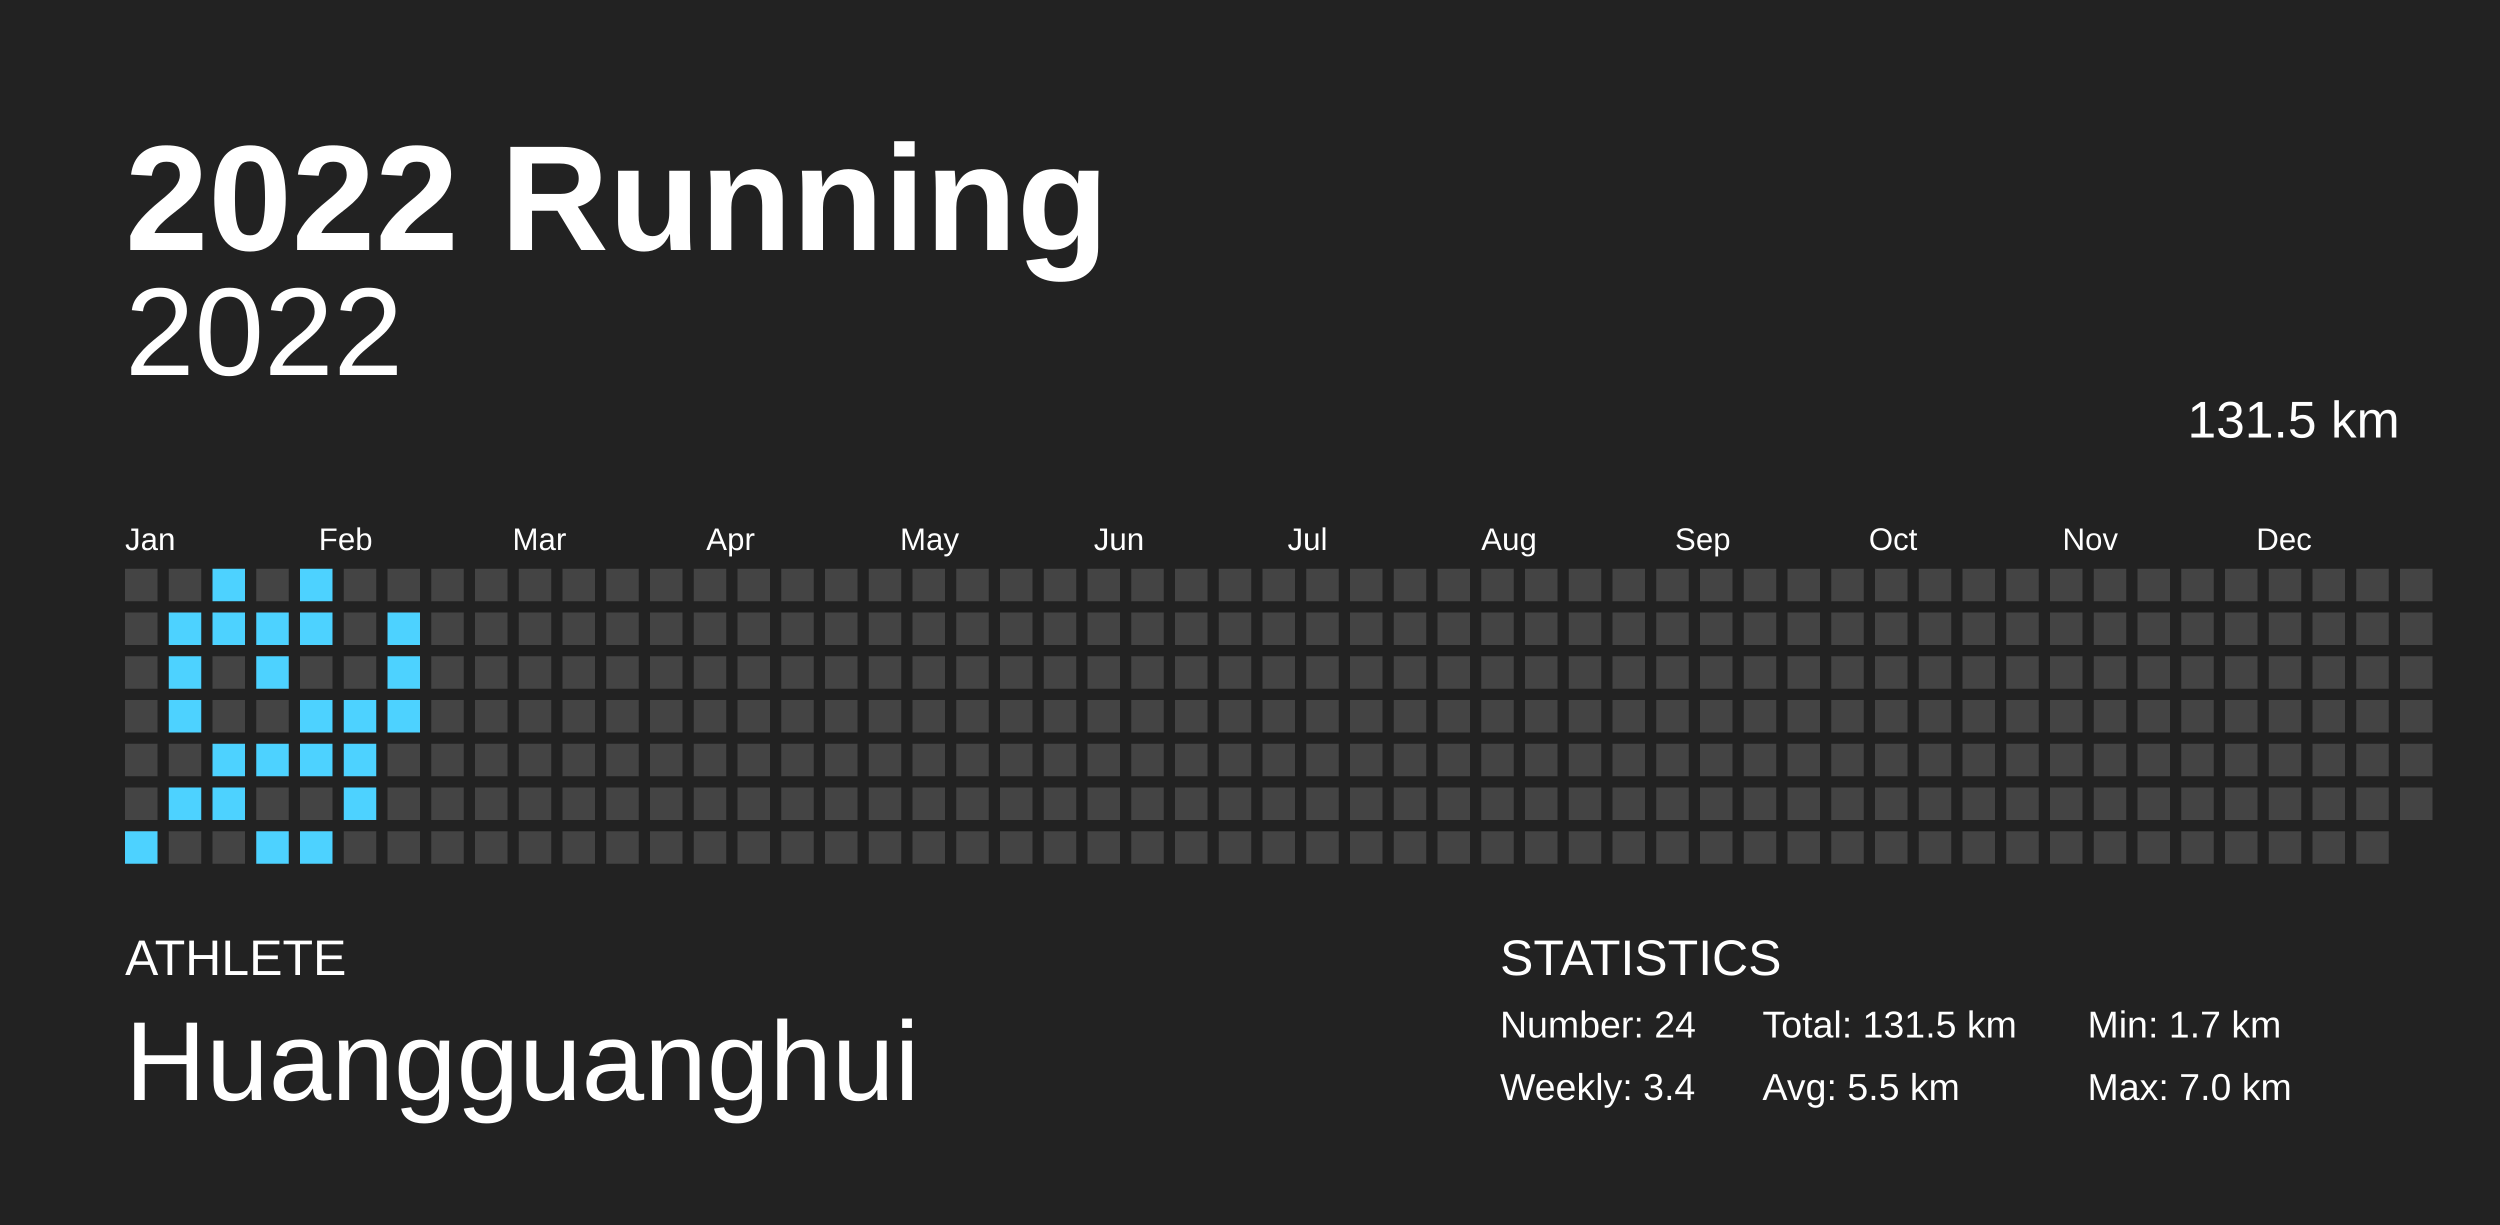
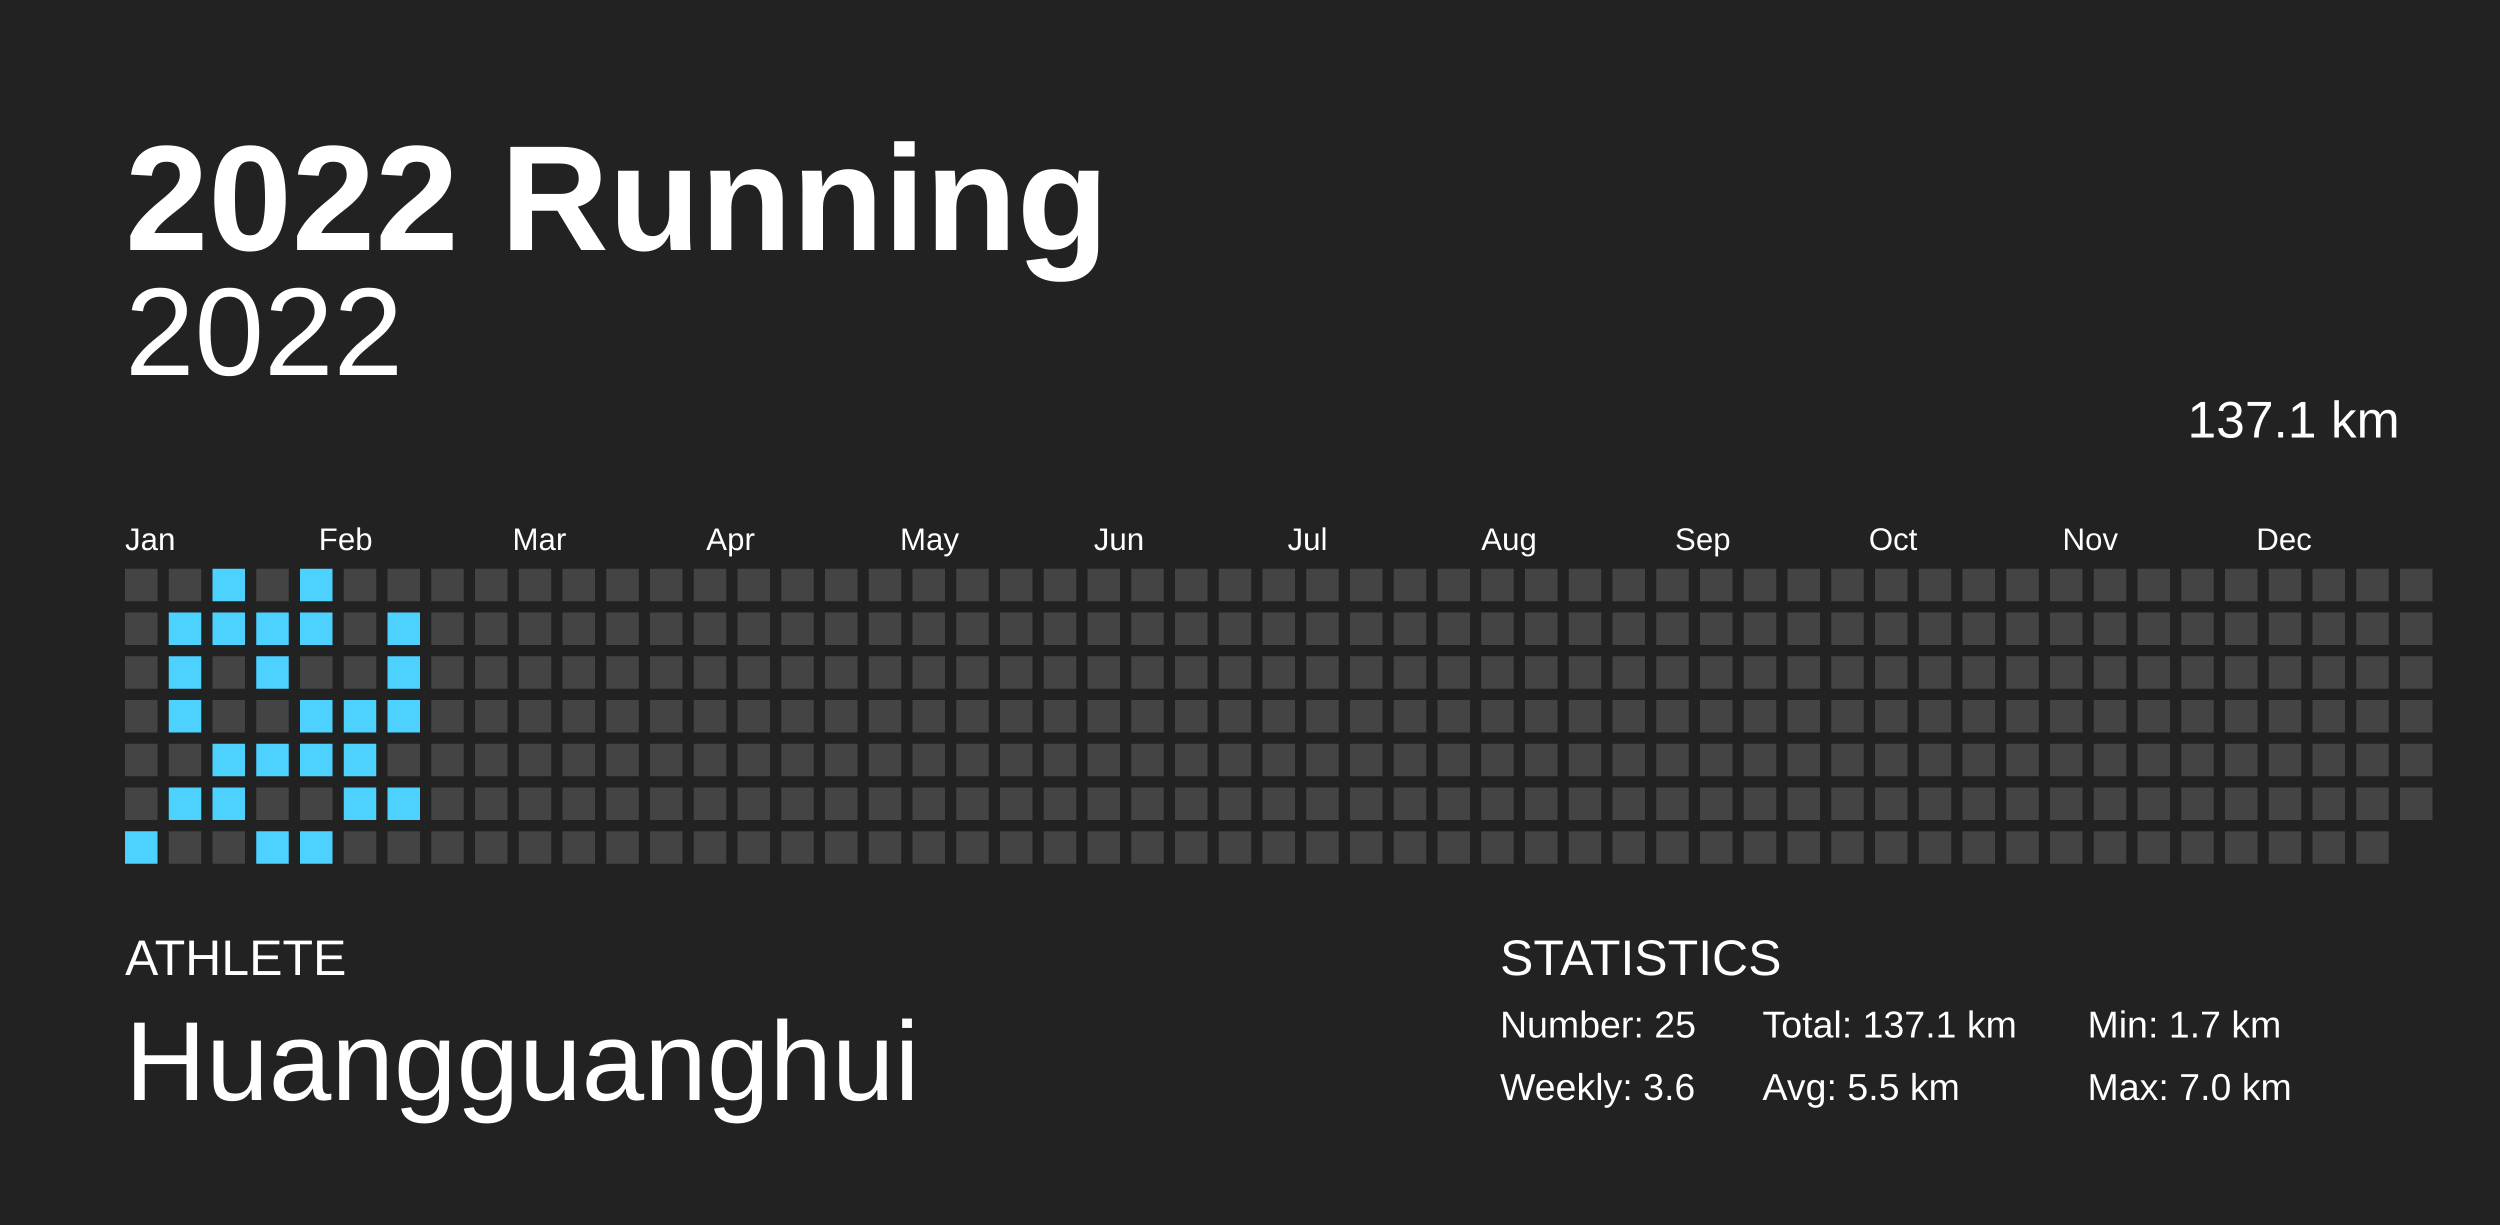
<svg xmlns="http://www.w3.org/2000/svg" baseProfile="full" height="98mm" version="1.1" viewBox="0,0,200,98" width="200mm">
  <defs />
  <rect fill="#222222" height="98" width="200" x="0" y="0" />
  <text fill="#FFFFFF" style="font-size:12px; font-family:Arial; font-weight:bold;" x="10" y="20">2022 Running</text>
  <text fill="#FFFFFF" style="font-size:4px; font-family:Arial" x="10" y="78">ATHLETE</text>
  <text fill="#FFFFFF" style="font-size:9px; font-family:Arial" x="10" y="88">Huangguanghui</text>
  <text fill="#FFFFFF" style="font-size:4px; font-family:Arial" x="120" y="78">STATISTICS</text>
-   <text fill="#FFFFFF" style="font-size:3px; font-family:Arial" x="120" y="83">Number: 24</text>
-   <text fill="#FFFFFF" style="font-size:3px; font-family:Arial" x="120" y="88">Weekly: 3.4</text>
-   <text fill="#FFFFFF" style="font-size:3px; font-family:Arial" x="141" y="83">Total: 131.5 km</text>
+   <text fill="#FFFFFF" style="font-size:3px; font-family:Arial" x="120" y="83">Number: 25</text>
+   <text fill="#FFFFFF" style="font-size:3px; font-family:Arial" x="120" y="88">Weekly: 3.6</text>
+   <text fill="#FFFFFF" style="font-size:3px; font-family:Arial" x="141" y="83">Total: 137.1 km</text>
  <text fill="#FFFFFF" style="font-size:3px; font-family:Arial" x="141" y="88">Avg: 5.5 km</text>
  <text fill="#FFFFFF" style="font-size:3px; font-family:Arial" x="167" y="83">Min: 1.7 km</text>
  <text fill="#FFFFFF" style="font-size:3px; font-family:Arial" x="167" y="88">Max: 7.0 km</text>
  <text alignment-baseline="hanging" fill="#FFFFFF" style="font-size:10.0px; font-family:Arial;" x="10" y="30">2022</text>
-   <text alignment-baseline="hanging" fill="#FFFFFF" style="font-size:4.125px; font-family:Arial;" x="175" y="35">131.5 km</text>
+   <text alignment-baseline="hanging" fill="#FFFFFF" style="font-size:4.125px; font-family:Arial;" x="175" y="35">137.1 km</text>
  <text fill="#FFFFFF" style="font-size:2.5px; font-family:Arial" x="10.0" y="44">Jan</text>
  <text fill="#FFFFFF" style="font-size:2.5px; font-family:Arial" x="25.5" y="44">Feb</text>
  <text fill="#FFFFFF" style="font-size:2.5px; font-family:Arial" x="41.0" y="44">Mar</text>
  <text fill="#FFFFFF" style="font-size:2.5px; font-family:Arial" x="56.5" y="44">Apr</text>
  <text fill="#FFFFFF" style="font-size:2.5px; font-family:Arial" x="72.0" y="44">May</text>
  <text fill="#FFFFFF" style="font-size:2.5px; font-family:Arial" x="87.5" y="44">Jun</text>
  <text fill="#FFFFFF" style="font-size:2.5px; font-family:Arial" x="103.0" y="44">Jul</text>
  <text fill="#FFFFFF" style="font-size:2.5px; font-family:Arial" x="118.5" y="44">Aug</text>
  <text fill="#FFFFFF" style="font-size:2.5px; font-family:Arial" x="134.0" y="44">Sep</text>
  <text fill="#FFFFFF" style="font-size:2.5px; font-family:Arial" x="149.5" y="44">Oct</text>
  <text fill="#FFFFFF" style="font-size:2.5px; font-family:Arial" x="165.0" y="44">Nov</text>
  <text fill="#FFFFFF" style="font-size:2.5px; font-family:Arial" x="180.5" y="44">Dec</text>
  <rect fill="#444444" height="2.6" width="2.6" x="10.0" y="45.5" />
  <rect fill="#444444" height="2.6" width="2.6" x="10.0" y="49.0" />
  <rect fill="#444444" height="2.6" width="2.6" x="10.0" y="52.5" />
  <rect fill="#444444" height="2.6" width="2.6" x="10.0" y="56.0" />
  <rect fill="#444444" height="2.6" width="2.6" x="10.0" y="59.5" />
  <rect fill="#444444" height="2.6" width="2.6" x="10.0" y="63.0" />
  <rect fill="#4dd2ff" height="2.6" width="2.6" x="10.0" y="66.5" />
  <rect fill="#444444" height="2.6" width="2.6" x="13.5" y="45.5" />
  <rect fill="#4dd2ff" height="2.6" width="2.6" x="13.5" y="49.0" />
  <rect fill="#4dd2ff" height="2.6" width="2.6" x="13.5" y="52.5" />
  <rect fill="#4dd2ff" height="2.6" width="2.6" x="13.5" y="56.0" />
  <rect fill="#444444" height="2.6" width="2.6" x="13.5" y="59.5" />
  <rect fill="#4dd2ff" height="2.6" width="2.6" x="13.5" y="63.0" />
  <rect fill="#444444" height="2.6" width="2.6" x="13.5" y="66.5" />
  <rect fill="#4dd2ff" height="2.6" width="2.6" x="17.0" y="45.5" />
  <rect fill="#4dd2ff" height="2.6" width="2.6" x="17.0" y="49.0" />
  <rect fill="#444444" height="2.6" width="2.6" x="17.0" y="52.5" />
  <rect fill="#444444" height="2.6" width="2.6" x="17.0" y="56.0" />
  <rect fill="#4dd2ff" height="2.6" width="2.6" x="17.0" y="59.5" />
  <rect fill="#4dd2ff" height="2.6" width="2.6" x="17.0" y="63.0" />
  <rect fill="#444444" height="2.6" width="2.6" x="17.0" y="66.5" />
  <rect fill="#444444" height="2.6" width="2.6" x="20.5" y="45.5" />
  <rect fill="#4dd2ff" height="2.6" width="2.6" x="20.5" y="49.0" />
  <rect fill="#4dd2ff" height="2.6" width="2.6" x="20.5" y="52.5" />
  <rect fill="#444444" height="2.6" width="2.6" x="20.5" y="56.0" />
  <rect fill="#4dd2ff" height="2.6" width="2.6" x="20.5" y="59.5" />
  <rect fill="#444444" height="2.6" width="2.6" x="20.5" y="63.0" />
  <rect fill="#4dd2ff" height="2.6" width="2.6" x="20.5" y="66.5" />
  <rect fill="#4dd2ff" height="2.6" width="2.6" x="24.0" y="45.5" />
  <rect fill="#4dd2ff" height="2.6" width="2.6" x="24.0" y="49.0" />
  <rect fill="#444444" height="2.6" width="2.6" x="24.0" y="52.5" />
  <rect fill="#4dd2ff" height="2.6" width="2.6" x="24.0" y="56.0" />
  <rect fill="#4dd2ff" height="2.6" width="2.6" x="24.0" y="59.5" />
  <rect fill="#444444" height="2.6" width="2.6" x="24.0" y="63.0" />
  <rect fill="#4dd2ff" height="2.6" width="2.6" x="24.0" y="66.5" />
  <rect fill="#444444" height="2.6" width="2.6" x="27.5" y="45.5" />
  <rect fill="#444444" height="2.6" width="2.6" x="27.5" y="49.0" />
  <rect fill="#444444" height="2.6" width="2.6" x="27.5" y="52.5" />
  <rect fill="#4dd2ff" height="2.6" width="2.6" x="27.5" y="56.0" />
  <rect fill="#4dd2ff" height="2.6" width="2.6" x="27.5" y="59.5" />
  <rect fill="#4dd2ff" height="2.6" width="2.6" x="27.5" y="63.0" />
  <rect fill="#444444" height="2.6" width="2.6" x="27.5" y="66.5" />
  <rect fill="#444444" height="2.6" width="2.6" x="31.0" y="45.5" />
  <rect fill="#4dd2ff" height="2.6" width="2.6" x="31.0" y="49.0" />
  <rect fill="#4dd2ff" height="2.6" width="2.6" x="31.0" y="52.5" />
  <rect fill="#4dd2ff" height="2.6" width="2.6" x="31.0" y="56.0" />
  <rect fill="#444444" height="2.6" width="2.6" x="31.0" y="59.5" />
-   <rect fill="#444444" height="2.6" width="2.6" x="31.0" y="63.0" />
+   <rect fill="#4dd2ff" height="2.6" width="2.6" x="31.0" y="63.0" />
  <rect fill="#444444" height="2.6" width="2.6" x="31.0" y="66.5" />
  <rect fill="#444444" height="2.6" width="2.6" x="34.5" y="45.5" />
  <rect fill="#444444" height="2.6" width="2.6" x="34.5" y="49.0" />
  <rect fill="#444444" height="2.6" width="2.6" x="34.5" y="52.5" />
  <rect fill="#444444" height="2.6" width="2.6" x="34.5" y="56.0" />
  <rect fill="#444444" height="2.6" width="2.6" x="34.5" y="59.5" />
  <rect fill="#444444" height="2.6" width="2.6" x="34.5" y="63.0" />
  <rect fill="#444444" height="2.6" width="2.6" x="34.5" y="66.5" />
  <rect fill="#444444" height="2.6" width="2.6" x="38.0" y="45.5" />
  <rect fill="#444444" height="2.6" width="2.6" x="38.0" y="49.0" />
  <rect fill="#444444" height="2.6" width="2.6" x="38.0" y="52.5" />
  <rect fill="#444444" height="2.6" width="2.6" x="38.0" y="56.0" />
  <rect fill="#444444" height="2.6" width="2.6" x="38.0" y="59.5" />
  <rect fill="#444444" height="2.6" width="2.6" x="38.0" y="63.0" />
  <rect fill="#444444" height="2.6" width="2.6" x="38.0" y="66.5" />
  <rect fill="#444444" height="2.6" width="2.6" x="41.5" y="45.5" />
  <rect fill="#444444" height="2.6" width="2.6" x="41.5" y="49.0" />
  <rect fill="#444444" height="2.6" width="2.6" x="41.5" y="52.5" />
  <rect fill="#444444" height="2.6" width="2.6" x="41.5" y="56.0" />
  <rect fill="#444444" height="2.6" width="2.6" x="41.5" y="59.5" />
  <rect fill="#444444" height="2.6" width="2.6" x="41.5" y="63.0" />
  <rect fill="#444444" height="2.6" width="2.6" x="41.5" y="66.5" />
  <rect fill="#444444" height="2.6" width="2.6" x="45.0" y="45.5" />
  <rect fill="#444444" height="2.6" width="2.6" x="45.0" y="49.0" />
  <rect fill="#444444" height="2.6" width="2.6" x="45.0" y="52.5" />
  <rect fill="#444444" height="2.6" width="2.6" x="45.0" y="56.0" />
  <rect fill="#444444" height="2.6" width="2.6" x="45.0" y="59.5" />
  <rect fill="#444444" height="2.6" width="2.6" x="45.0" y="63.0" />
  <rect fill="#444444" height="2.6" width="2.6" x="45.0" y="66.5" />
  <rect fill="#444444" height="2.6" width="2.6" x="48.5" y="45.5" />
  <rect fill="#444444" height="2.6" width="2.6" x="48.5" y="49.0" />
  <rect fill="#444444" height="2.6" width="2.6" x="48.5" y="52.5" />
  <rect fill="#444444" height="2.6" width="2.6" x="48.5" y="56.0" />
  <rect fill="#444444" height="2.6" width="2.6" x="48.5" y="59.5" />
  <rect fill="#444444" height="2.6" width="2.6" x="48.5" y="63.0" />
  <rect fill="#444444" height="2.6" width="2.6" x="48.5" y="66.5" />
  <rect fill="#444444" height="2.6" width="2.6" x="52.0" y="45.5" />
  <rect fill="#444444" height="2.6" width="2.6" x="52.0" y="49.0" />
  <rect fill="#444444" height="2.6" width="2.6" x="52.0" y="52.5" />
  <rect fill="#444444" height="2.6" width="2.6" x="52.0" y="56.0" />
  <rect fill="#444444" height="2.6" width="2.6" x="52.0" y="59.5" />
  <rect fill="#444444" height="2.6" width="2.6" x="52.0" y="63.0" />
  <rect fill="#444444" height="2.6" width="2.6" x="52.0" y="66.5" />
  <rect fill="#444444" height="2.6" width="2.6" x="55.5" y="45.5" />
  <rect fill="#444444" height="2.6" width="2.6" x="55.5" y="49.0" />
  <rect fill="#444444" height="2.6" width="2.6" x="55.5" y="52.5" />
  <rect fill="#444444" height="2.6" width="2.6" x="55.5" y="56.0" />
  <rect fill="#444444" height="2.6" width="2.6" x="55.5" y="59.5" />
  <rect fill="#444444" height="2.6" width="2.6" x="55.5" y="63.0" />
  <rect fill="#444444" height="2.6" width="2.6" x="55.5" y="66.5" />
  <rect fill="#444444" height="2.6" width="2.6" x="59.0" y="45.5" />
  <rect fill="#444444" height="2.6" width="2.6" x="59.0" y="49.0" />
  <rect fill="#444444" height="2.6" width="2.6" x="59.0" y="52.5" />
  <rect fill="#444444" height="2.6" width="2.6" x="59.0" y="56.0" />
  <rect fill="#444444" height="2.6" width="2.6" x="59.0" y="59.5" />
  <rect fill="#444444" height="2.6" width="2.6" x="59.0" y="63.0" />
  <rect fill="#444444" height="2.6" width="2.6" x="59.0" y="66.5" />
  <rect fill="#444444" height="2.6" width="2.6" x="62.5" y="45.5" />
  <rect fill="#444444" height="2.6" width="2.6" x="62.5" y="49.0" />
  <rect fill="#444444" height="2.6" width="2.6" x="62.5" y="52.5" />
  <rect fill="#444444" height="2.6" width="2.6" x="62.5" y="56.0" />
  <rect fill="#444444" height="2.6" width="2.6" x="62.5" y="59.5" />
  <rect fill="#444444" height="2.6" width="2.6" x="62.5" y="63.0" />
  <rect fill="#444444" height="2.6" width="2.6" x="62.5" y="66.5" />
  <rect fill="#444444" height="2.6" width="2.6" x="66.0" y="45.5" />
  <rect fill="#444444" height="2.6" width="2.6" x="66.0" y="49.0" />
  <rect fill="#444444" height="2.6" width="2.6" x="66.0" y="52.5" />
  <rect fill="#444444" height="2.6" width="2.6" x="66.0" y="56.0" />
  <rect fill="#444444" height="2.6" width="2.6" x="66.0" y="59.5" />
  <rect fill="#444444" height="2.6" width="2.6" x="66.0" y="63.0" />
  <rect fill="#444444" height="2.6" width="2.6" x="66.0" y="66.5" />
  <rect fill="#444444" height="2.6" width="2.6" x="69.5" y="45.5" />
  <rect fill="#444444" height="2.6" width="2.6" x="69.5" y="49.0" />
  <rect fill="#444444" height="2.6" width="2.6" x="69.5" y="52.5" />
  <rect fill="#444444" height="2.6" width="2.6" x="69.5" y="56.0" />
  <rect fill="#444444" height="2.6" width="2.6" x="69.5" y="59.5" />
  <rect fill="#444444" height="2.6" width="2.6" x="69.5" y="63.0" />
  <rect fill="#444444" height="2.6" width="2.6" x="69.5" y="66.5" />
  <rect fill="#444444" height="2.6" width="2.6" x="73.0" y="45.5" />
  <rect fill="#444444" height="2.6" width="2.6" x="73.0" y="49.0" />
  <rect fill="#444444" height="2.6" width="2.6" x="73.0" y="52.5" />
  <rect fill="#444444" height="2.6" width="2.6" x="73.0" y="56.0" />
  <rect fill="#444444" height="2.6" width="2.6" x="73.0" y="59.5" />
  <rect fill="#444444" height="2.6" width="2.6" x="73.0" y="63.0" />
  <rect fill="#444444" height="2.6" width="2.6" x="73.0" y="66.5" />
  <rect fill="#444444" height="2.6" width="2.6" x="76.5" y="45.5" />
  <rect fill="#444444" height="2.6" width="2.6" x="76.5" y="49.0" />
  <rect fill="#444444" height="2.6" width="2.6" x="76.5" y="52.5" />
  <rect fill="#444444" height="2.6" width="2.6" x="76.5" y="56.0" />
  <rect fill="#444444" height="2.6" width="2.6" x="76.5" y="59.5" />
  <rect fill="#444444" height="2.6" width="2.6" x="76.5" y="63.0" />
  <rect fill="#444444" height="2.6" width="2.6" x="76.5" y="66.5" />
  <rect fill="#444444" height="2.6" width="2.6" x="80.0" y="45.5" />
  <rect fill="#444444" height="2.6" width="2.6" x="80.0" y="49.0" />
  <rect fill="#444444" height="2.6" width="2.6" x="80.0" y="52.5" />
  <rect fill="#444444" height="2.6" width="2.6" x="80.0" y="56.0" />
  <rect fill="#444444" height="2.6" width="2.6" x="80.0" y="59.5" />
  <rect fill="#444444" height="2.6" width="2.6" x="80.0" y="63.0" />
  <rect fill="#444444" height="2.6" width="2.6" x="80.0" y="66.5" />
  <rect fill="#444444" height="2.6" width="2.6" x="83.5" y="45.5" />
  <rect fill="#444444" height="2.6" width="2.6" x="83.5" y="49.0" />
  <rect fill="#444444" height="2.6" width="2.6" x="83.5" y="52.5" />
  <rect fill="#444444" height="2.6" width="2.6" x="83.5" y="56.0" />
  <rect fill="#444444" height="2.6" width="2.6" x="83.5" y="59.5" />
  <rect fill="#444444" height="2.6" width="2.6" x="83.5" y="63.0" />
  <rect fill="#444444" height="2.6" width="2.6" x="83.5" y="66.5" />
  <rect fill="#444444" height="2.6" width="2.6" x="87.0" y="45.5" />
  <rect fill="#444444" height="2.6" width="2.6" x="87.0" y="49.0" />
  <rect fill="#444444" height="2.6" width="2.6" x="87.0" y="52.5" />
  <rect fill="#444444" height="2.6" width="2.6" x="87.0" y="56.0" />
  <rect fill="#444444" height="2.6" width="2.6" x="87.0" y="59.5" />
  <rect fill="#444444" height="2.6" width="2.6" x="87.0" y="63.0" />
  <rect fill="#444444" height="2.6" width="2.6" x="87.0" y="66.5" />
  <rect fill="#444444" height="2.6" width="2.6" x="90.5" y="45.5" />
  <rect fill="#444444" height="2.6" width="2.6" x="90.5" y="49.0" />
  <rect fill="#444444" height="2.6" width="2.6" x="90.5" y="52.5" />
  <rect fill="#444444" height="2.6" width="2.6" x="90.5" y="56.0" />
  <rect fill="#444444" height="2.6" width="2.6" x="90.5" y="59.5" />
  <rect fill="#444444" height="2.6" width="2.6" x="90.5" y="63.0" />
  <rect fill="#444444" height="2.6" width="2.6" x="90.5" y="66.5" />
  <rect fill="#444444" height="2.6" width="2.6" x="94.0" y="45.5" />
  <rect fill="#444444" height="2.6" width="2.6" x="94.0" y="49.0" />
  <rect fill="#444444" height="2.6" width="2.6" x="94.0" y="52.5" />
  <rect fill="#444444" height="2.6" width="2.6" x="94.0" y="56.0" />
  <rect fill="#444444" height="2.6" width="2.6" x="94.0" y="59.5" />
  <rect fill="#444444" height="2.6" width="2.6" x="94.0" y="63.0" />
  <rect fill="#444444" height="2.6" width="2.6" x="94.0" y="66.5" />
  <rect fill="#444444" height="2.6" width="2.6" x="97.5" y="45.5" />
  <rect fill="#444444" height="2.6" width="2.6" x="97.5" y="49.0" />
  <rect fill="#444444" height="2.6" width="2.6" x="97.5" y="52.5" />
  <rect fill="#444444" height="2.6" width="2.6" x="97.5" y="56.0" />
  <rect fill="#444444" height="2.6" width="2.6" x="97.5" y="59.5" />
  <rect fill="#444444" height="2.6" width="2.6" x="97.5" y="63.0" />
  <rect fill="#444444" height="2.6" width="2.6" x="97.5" y="66.5" />
  <rect fill="#444444" height="2.6" width="2.6" x="101.0" y="45.5" />
  <rect fill="#444444" height="2.6" width="2.6" x="101.0" y="49.0" />
  <rect fill="#444444" height="2.6" width="2.6" x="101.0" y="52.5" />
  <rect fill="#444444" height="2.6" width="2.6" x="101.0" y="56.0" />
  <rect fill="#444444" height="2.6" width="2.6" x="101.0" y="59.5" />
  <rect fill="#444444" height="2.6" width="2.6" x="101.0" y="63.0" />
  <rect fill="#444444" height="2.6" width="2.6" x="101.0" y="66.5" />
  <rect fill="#444444" height="2.6" width="2.6" x="104.5" y="45.5" />
  <rect fill="#444444" height="2.6" width="2.6" x="104.5" y="49.0" />
  <rect fill="#444444" height="2.6" width="2.6" x="104.5" y="52.5" />
  <rect fill="#444444" height="2.6" width="2.6" x="104.5" y="56.0" />
  <rect fill="#444444" height="2.6" width="2.6" x="104.5" y="59.5" />
  <rect fill="#444444" height="2.6" width="2.6" x="104.5" y="63.0" />
  <rect fill="#444444" height="2.6" width="2.6" x="104.5" y="66.5" />
  <rect fill="#444444" height="2.6" width="2.6" x="108.0" y="45.5" />
  <rect fill="#444444" height="2.6" width="2.6" x="108.0" y="49.0" />
  <rect fill="#444444" height="2.6" width="2.6" x="108.0" y="52.5" />
  <rect fill="#444444" height="2.6" width="2.6" x="108.0" y="56.0" />
  <rect fill="#444444" height="2.6" width="2.6" x="108.0" y="59.5" />
  <rect fill="#444444" height="2.6" width="2.6" x="108.0" y="63.0" />
  <rect fill="#444444" height="2.6" width="2.6" x="108.0" y="66.5" />
  <rect fill="#444444" height="2.6" width="2.6" x="111.5" y="45.5" />
  <rect fill="#444444" height="2.6" width="2.6" x="111.5" y="49.0" />
  <rect fill="#444444" height="2.6" width="2.6" x="111.5" y="52.5" />
  <rect fill="#444444" height="2.6" width="2.6" x="111.5" y="56.0" />
  <rect fill="#444444" height="2.6" width="2.6" x="111.5" y="59.5" />
  <rect fill="#444444" height="2.6" width="2.6" x="111.5" y="63.0" />
  <rect fill="#444444" height="2.6" width="2.6" x="111.5" y="66.5" />
  <rect fill="#444444" height="2.6" width="2.6" x="115.0" y="45.5" />
  <rect fill="#444444" height="2.6" width="2.6" x="115.0" y="49.0" />
  <rect fill="#444444" height="2.6" width="2.6" x="115.0" y="52.5" />
  <rect fill="#444444" height="2.6" width="2.6" x="115.0" y="56.0" />
  <rect fill="#444444" height="2.6" width="2.6" x="115.0" y="59.5" />
  <rect fill="#444444" height="2.6" width="2.6" x="115.0" y="63.0" />
  <rect fill="#444444" height="2.6" width="2.6" x="115.0" y="66.5" />
  <rect fill="#444444" height="2.6" width="2.6" x="118.5" y="45.5" />
  <rect fill="#444444" height="2.6" width="2.6" x="118.5" y="49.0" />
  <rect fill="#444444" height="2.6" width="2.6" x="118.5" y="52.5" />
  <rect fill="#444444" height="2.6" width="2.6" x="118.5" y="56.0" />
  <rect fill="#444444" height="2.6" width="2.6" x="118.5" y="59.5" />
  <rect fill="#444444" height="2.6" width="2.6" x="118.5" y="63.0" />
  <rect fill="#444444" height="2.6" width="2.6" x="118.5" y="66.5" />
  <rect fill="#444444" height="2.6" width="2.6" x="122.0" y="45.5" />
  <rect fill="#444444" height="2.6" width="2.6" x="122.0" y="49.0" />
  <rect fill="#444444" height="2.6" width="2.6" x="122.0" y="52.5" />
  <rect fill="#444444" height="2.6" width="2.6" x="122.0" y="56.0" />
  <rect fill="#444444" height="2.6" width="2.6" x="122.0" y="59.5" />
  <rect fill="#444444" height="2.6" width="2.6" x="122.0" y="63.0" />
  <rect fill="#444444" height="2.6" width="2.6" x="122.0" y="66.5" />
  <rect fill="#444444" height="2.6" width="2.6" x="125.5" y="45.5" />
  <rect fill="#444444" height="2.6" width="2.6" x="125.5" y="49.0" />
  <rect fill="#444444" height="2.6" width="2.6" x="125.5" y="52.5" />
  <rect fill="#444444" height="2.6" width="2.6" x="125.5" y="56.0" />
  <rect fill="#444444" height="2.6" width="2.6" x="125.5" y="59.5" />
  <rect fill="#444444" height="2.6" width="2.6" x="125.5" y="63.0" />
  <rect fill="#444444" height="2.6" width="2.6" x="125.5" y="66.5" />
  <rect fill="#444444" height="2.6" width="2.6" x="129.0" y="45.5" />
  <rect fill="#444444" height="2.6" width="2.6" x="129.0" y="49.0" />
  <rect fill="#444444" height="2.6" width="2.6" x="129.0" y="52.5" />
  <rect fill="#444444" height="2.6" width="2.6" x="129.0" y="56.0" />
  <rect fill="#444444" height="2.6" width="2.6" x="129.0" y="59.5" />
  <rect fill="#444444" height="2.6" width="2.6" x="129.0" y="63.0" />
  <rect fill="#444444" height="2.6" width="2.6" x="129.0" y="66.5" />
  <rect fill="#444444" height="2.6" width="2.6" x="132.5" y="45.5" />
  <rect fill="#444444" height="2.6" width="2.6" x="132.5" y="49.0" />
  <rect fill="#444444" height="2.6" width="2.6" x="132.5" y="52.5" />
  <rect fill="#444444" height="2.6" width="2.6" x="132.5" y="56.0" />
  <rect fill="#444444" height="2.6" width="2.6" x="132.5" y="59.5" />
  <rect fill="#444444" height="2.6" width="2.6" x="132.5" y="63.0" />
  <rect fill="#444444" height="2.6" width="2.6" x="132.5" y="66.5" />
  <rect fill="#444444" height="2.6" width="2.6" x="136.0" y="45.5" />
  <rect fill="#444444" height="2.6" width="2.6" x="136.0" y="49.0" />
  <rect fill="#444444" height="2.6" width="2.6" x="136.0" y="52.5" />
  <rect fill="#444444" height="2.6" width="2.6" x="136.0" y="56.0" />
  <rect fill="#444444" height="2.6" width="2.6" x="136.0" y="59.5" />
  <rect fill="#444444" height="2.6" width="2.6" x="136.0" y="63.0" />
  <rect fill="#444444" height="2.6" width="2.6" x="136.0" y="66.5" />
  <rect fill="#444444" height="2.6" width="2.6" x="139.5" y="45.5" />
  <rect fill="#444444" height="2.6" width="2.6" x="139.5" y="49.0" />
  <rect fill="#444444" height="2.6" width="2.6" x="139.5" y="52.5" />
  <rect fill="#444444" height="2.6" width="2.6" x="139.5" y="56.0" />
  <rect fill="#444444" height="2.6" width="2.6" x="139.5" y="59.5" />
  <rect fill="#444444" height="2.6" width="2.6" x="139.5" y="63.0" />
  <rect fill="#444444" height="2.6" width="2.6" x="139.5" y="66.5" />
  <rect fill="#444444" height="2.6" width="2.6" x="143.0" y="45.5" />
  <rect fill="#444444" height="2.6" width="2.6" x="143.0" y="49.0" />
  <rect fill="#444444" height="2.6" width="2.6" x="143.0" y="52.5" />
  <rect fill="#444444" height="2.6" width="2.6" x="143.0" y="56.0" />
  <rect fill="#444444" height="2.6" width="2.6" x="143.0" y="59.5" />
  <rect fill="#444444" height="2.6" width="2.6" x="143.0" y="63.0" />
  <rect fill="#444444" height="2.6" width="2.6" x="143.0" y="66.5" />
  <rect fill="#444444" height="2.6" width="2.6" x="146.5" y="45.5" />
  <rect fill="#444444" height="2.6" width="2.6" x="146.5" y="49.0" />
  <rect fill="#444444" height="2.6" width="2.6" x="146.5" y="52.5" />
  <rect fill="#444444" height="2.6" width="2.6" x="146.5" y="56.0" />
  <rect fill="#444444" height="2.6" width="2.6" x="146.5" y="59.5" />
  <rect fill="#444444" height="2.6" width="2.6" x="146.5" y="63.0" />
  <rect fill="#444444" height="2.6" width="2.6" x="146.5" y="66.5" />
  <rect fill="#444444" height="2.6" width="2.6" x="150.0" y="45.5" />
  <rect fill="#444444" height="2.6" width="2.6" x="150.0" y="49.0" />
  <rect fill="#444444" height="2.6" width="2.6" x="150.0" y="52.5" />
  <rect fill="#444444" height="2.6" width="2.6" x="150.0" y="56.0" />
  <rect fill="#444444" height="2.6" width="2.6" x="150.0" y="59.5" />
  <rect fill="#444444" height="2.6" width="2.6" x="150.0" y="63.0" />
  <rect fill="#444444" height="2.6" width="2.6" x="150.0" y="66.5" />
  <rect fill="#444444" height="2.6" width="2.6" x="153.5" y="45.5" />
  <rect fill="#444444" height="2.6" width="2.6" x="153.5" y="49.0" />
  <rect fill="#444444" height="2.6" width="2.6" x="153.5" y="52.5" />
  <rect fill="#444444" height="2.6" width="2.6" x="153.5" y="56.0" />
  <rect fill="#444444" height="2.6" width="2.6" x="153.5" y="59.5" />
  <rect fill="#444444" height="2.6" width="2.6" x="153.5" y="63.0" />
  <rect fill="#444444" height="2.6" width="2.6" x="153.5" y="66.5" />
  <rect fill="#444444" height="2.6" width="2.6" x="157.0" y="45.5" />
  <rect fill="#444444" height="2.6" width="2.6" x="157.0" y="49.0" />
  <rect fill="#444444" height="2.6" width="2.6" x="157.0" y="52.5" />
  <rect fill="#444444" height="2.6" width="2.6" x="157.0" y="56.0" />
  <rect fill="#444444" height="2.6" width="2.6" x="157.0" y="59.5" />
  <rect fill="#444444" height="2.6" width="2.6" x="157.0" y="63.0" />
  <rect fill="#444444" height="2.6" width="2.6" x="157.0" y="66.5" />
  <rect fill="#444444" height="2.6" width="2.6" x="160.5" y="45.5" />
  <rect fill="#444444" height="2.6" width="2.6" x="160.5" y="49.0" />
  <rect fill="#444444" height="2.6" width="2.6" x="160.5" y="52.5" />
  <rect fill="#444444" height="2.6" width="2.6" x="160.5" y="56.0" />
  <rect fill="#444444" height="2.6" width="2.6" x="160.5" y="59.5" />
  <rect fill="#444444" height="2.6" width="2.6" x="160.5" y="63.0" />
  <rect fill="#444444" height="2.6" width="2.6" x="160.5" y="66.5" />
  <rect fill="#444444" height="2.6" width="2.6" x="164.0" y="45.5" />
  <rect fill="#444444" height="2.6" width="2.6" x="164.0" y="49.0" />
  <rect fill="#444444" height="2.6" width="2.6" x="164.0" y="52.5" />
  <rect fill="#444444" height="2.6" width="2.6" x="164.0" y="56.0" />
  <rect fill="#444444" height="2.6" width="2.6" x="164.0" y="59.5" />
  <rect fill="#444444" height="2.6" width="2.6" x="164.0" y="63.0" />
  <rect fill="#444444" height="2.6" width="2.6" x="164.0" y="66.5" />
  <rect fill="#444444" height="2.6" width="2.6" x="167.5" y="45.5" />
  <rect fill="#444444" height="2.6" width="2.6" x="167.5" y="49.0" />
  <rect fill="#444444" height="2.6" width="2.6" x="167.5" y="52.5" />
  <rect fill="#444444" height="2.6" width="2.6" x="167.5" y="56.0" />
  <rect fill="#444444" height="2.6" width="2.6" x="167.5" y="59.5" />
  <rect fill="#444444" height="2.6" width="2.6" x="167.5" y="63.0" />
  <rect fill="#444444" height="2.6" width="2.6" x="167.5" y="66.5" />
  <rect fill="#444444" height="2.6" width="2.6" x="171.0" y="45.5" />
  <rect fill="#444444" height="2.6" width="2.6" x="171.0" y="49.0" />
  <rect fill="#444444" height="2.6" width="2.6" x="171.0" y="52.5" />
  <rect fill="#444444" height="2.6" width="2.6" x="171.0" y="56.0" />
  <rect fill="#444444" height="2.6" width="2.6" x="171.0" y="59.5" />
  <rect fill="#444444" height="2.6" width="2.6" x="171.0" y="63.0" />
  <rect fill="#444444" height="2.6" width="2.6" x="171.0" y="66.5" />
  <rect fill="#444444" height="2.6" width="2.6" x="174.5" y="45.5" />
  <rect fill="#444444" height="2.6" width="2.6" x="174.5" y="49.0" />
  <rect fill="#444444" height="2.6" width="2.6" x="174.5" y="52.5" />
  <rect fill="#444444" height="2.6" width="2.6" x="174.5" y="56.0" />
  <rect fill="#444444" height="2.6" width="2.6" x="174.5" y="59.5" />
  <rect fill="#444444" height="2.6" width="2.6" x="174.5" y="63.0" />
  <rect fill="#444444" height="2.6" width="2.6" x="174.5" y="66.5" />
  <rect fill="#444444" height="2.6" width="2.6" x="178.0" y="45.5" />
  <rect fill="#444444" height="2.6" width="2.6" x="178.0" y="49.0" />
  <rect fill="#444444" height="2.6" width="2.6" x="178.0" y="52.5" />
  <rect fill="#444444" height="2.6" width="2.6" x="178.0" y="56.0" />
  <rect fill="#444444" height="2.6" width="2.6" x="178.0" y="59.5" />
  <rect fill="#444444" height="2.6" width="2.6" x="178.0" y="63.0" />
  <rect fill="#444444" height="2.6" width="2.6" x="178.0" y="66.5" />
  <rect fill="#444444" height="2.6" width="2.6" x="181.5" y="45.5" />
  <rect fill="#444444" height="2.6" width="2.6" x="181.5" y="49.0" />
  <rect fill="#444444" height="2.6" width="2.6" x="181.5" y="52.5" />
  <rect fill="#444444" height="2.6" width="2.6" x="181.5" y="56.0" />
  <rect fill="#444444" height="2.6" width="2.6" x="181.5" y="59.5" />
  <rect fill="#444444" height="2.6" width="2.6" x="181.5" y="63.0" />
  <rect fill="#444444" height="2.6" width="2.6" x="181.5" y="66.5" />
  <rect fill="#444444" height="2.6" width="2.6" x="185.0" y="45.5" />
  <rect fill="#444444" height="2.6" width="2.6" x="185.0" y="49.0" />
  <rect fill="#444444" height="2.6" width="2.6" x="185.0" y="52.5" />
  <rect fill="#444444" height="2.6" width="2.6" x="185.0" y="56.0" />
  <rect fill="#444444" height="2.6" width="2.6" x="185.0" y="59.5" />
  <rect fill="#444444" height="2.6" width="2.6" x="185.0" y="63.0" />
  <rect fill="#444444" height="2.6" width="2.6" x="185.0" y="66.5" />
  <rect fill="#444444" height="2.6" width="2.6" x="188.5" y="45.5" />
  <rect fill="#444444" height="2.6" width="2.6" x="188.5" y="49.0" />
  <rect fill="#444444" height="2.6" width="2.6" x="188.5" y="52.5" />
  <rect fill="#444444" height="2.6" width="2.6" x="188.5" y="56.0" />
  <rect fill="#444444" height="2.6" width="2.6" x="188.5" y="59.5" />
  <rect fill="#444444" height="2.6" width="2.6" x="188.5" y="63.0" />
  <rect fill="#444444" height="2.6" width="2.6" x="188.5" y="66.5" />
  <rect fill="#444444" height="2.6" width="2.6" x="192.0" y="45.5" />
  <rect fill="#444444" height="2.6" width="2.6" x="192.0" y="49.0" />
  <rect fill="#444444" height="2.6" width="2.6" x="192.0" y="52.5" />
  <rect fill="#444444" height="2.6" width="2.6" x="192.0" y="56.0" />
  <rect fill="#444444" height="2.6" width="2.6" x="192.0" y="59.5" />
  <rect fill="#444444" height="2.6" width="2.6" x="192.0" y="63.0" />
</svg>
